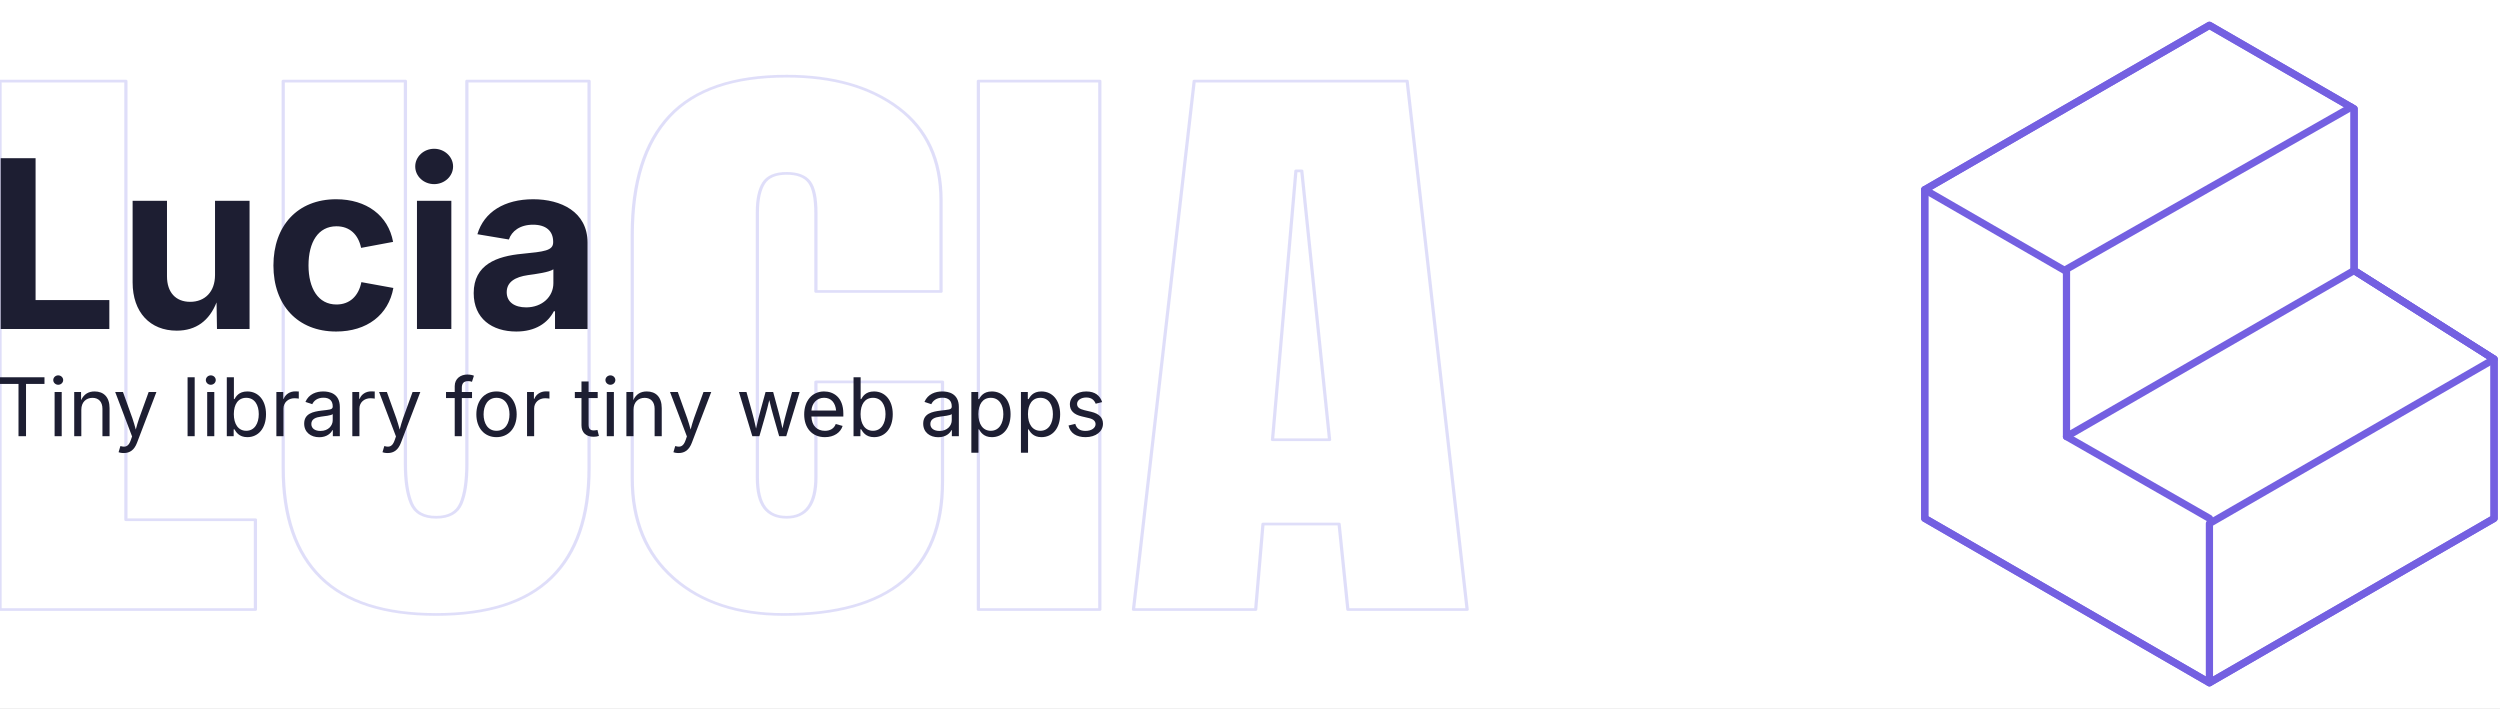
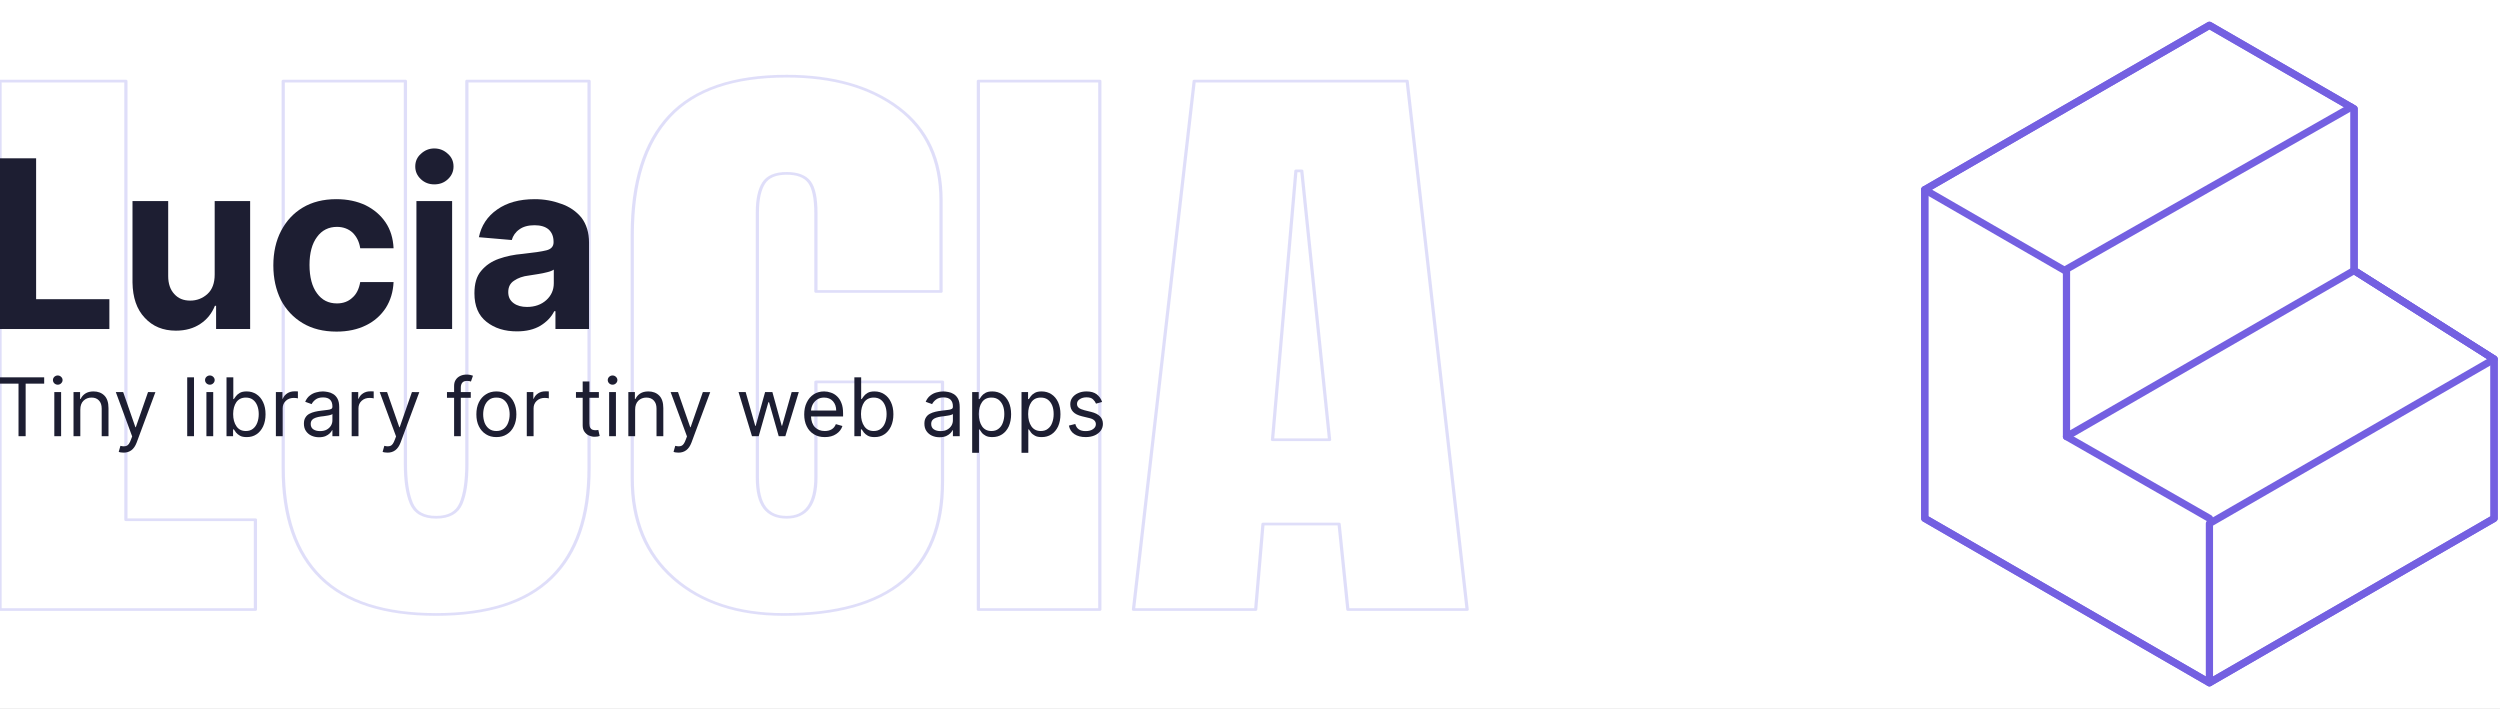
<svg xmlns="http://www.w3.org/2000/svg" width="100%" height="100%" viewBox="0 0 1949 552" version="1.1" xml:space="preserve" style="fill-rule:evenodd;clip-rule:evenodd;stroke-linecap:round;stroke-linejoin:round;stroke-miterlimit:1.5;">
  <rect x="0" y="0" width="1949" height="552" style="fill:white;" />
  <g transform="matrix(4.0041,0,0,4.0041,390.892,-1676.79)">
    <g>
      <g transform="matrix(1,0,0,1,-166.277,7.69873)">
        <g>
          <path d="M498.831,416L443.405,448L443.405,512L498.831,544L554.256,512L554.256,481L527,463.736L527,432.264L498.831,416Z" style="fill:rgb(116,96,225);fill-opacity:0;stroke:rgb(116,96,225);stroke-width:1.41px;" />
        </g>
      </g>
      <g transform="matrix(1,0,0,1,-166.277,7.69873)">
        <g>
          <path d="M498.831,416L443.405,448L443.405,512L498.831,544L554.256,512L554.256,481L527,463.736L527,432.264L498.831,416Z" style="fill:rgb(116,96,225);fill-opacity:0;stroke:rgb(116,96,225);stroke-width:1.41px;" />
        </g>
      </g>
      <g transform="matrix(1,0,0,1,-166.277,7.69873)">
        <path d="M471,496.068L498.831,512" style="fill:none;stroke:rgb(116,96,225);stroke-width:1.41px;stroke-linejoin:miter;" />
      </g>
      <g transform="matrix(1,0,0,1,-166.277,7.69873)">
        <path d="M471,463.932L471,496.068L527,463.736L554.256,481L498.831,513L498.831,544" style="fill:none;stroke:rgb(116,96,225);stroke-width:1.41px;" />
      </g>
      <g transform="matrix(1,0,0,1,-166.277,7.69873)">
        <path d="M443.405,448L470.605,463.704L526.426,431.932" style="fill:none;stroke:rgb(116,96,225);stroke-width:1.41px;" />
      </g>
    </g>
  </g>
  <g transform="matrix(11.4091,0,0,9.59217,-8118.2,-4607.31)">
    <path d="M711.557,529.86L711.557,486.91L720.157,486.91L720.157,522.56L729.007,522.56L729.007,529.86L711.557,529.86Z" style="fill:none;fill-rule:nonzero;stroke:rgb(192,191,244);stroke-opacity:0.5;stroke-width:0.22px;stroke-linecap:butt;stroke-miterlimit:2;" />
    <path d="M741.357,530.26C737.824,530.26 735.199,529.26 733.482,527.26C731.765,525.26 730.907,522.294 730.907,518.36L730.907,486.91L739.257,486.91L739.257,518.01C739.257,519.377 739.39,520.444 739.657,521.21C739.924,521.977 740.49,522.36 741.357,522.36C742.224,522.36 742.79,521.985 743.057,521.235C743.324,520.485 743.457,519.41 743.457,518.01L743.457,486.91L751.807,486.91L751.807,518.36C751.807,522.294 750.949,525.26 749.232,527.26C747.515,529.26 744.89,530.26 741.357,530.26Z" style="fill:none;fill-rule:nonzero;stroke:rgb(192,191,244);stroke-opacity:0.5;stroke-width:0.22px;stroke-linecap:butt;stroke-miterlimit:2;" />
    <path d="M765.107,530.26C761.974,530.26 759.465,529.277 757.582,527.31C755.699,525.344 754.757,522.644 754.757,519.21L754.757,499.41C754.757,495.144 755.607,491.927 757.307,489.76C759.007,487.594 761.674,486.51 765.307,486.51C768.474,486.51 771.024,487.377 772.957,489.11C774.89,490.844 775.857,493.344 775.857,496.61L775.857,504.01L767.307,504.01L767.307,497.66C767.307,496.427 767.157,495.577 766.857,495.11C766.557,494.644 766.04,494.41 765.307,494.41C764.54,494.41 764.015,494.677 763.732,495.21C763.449,495.744 763.307,496.527 763.307,497.56L763.307,519.11C763.307,520.244 763.474,521.069 763.807,521.585C764.14,522.102 764.64,522.36 765.307,522.36C766.64,522.36 767.307,521.277 767.307,519.11L767.307,511.36L775.957,511.36L775.957,519.46C775.957,526.66 772.34,530.26 765.107,530.26Z" style="fill:none;fill-rule:nonzero;stroke:rgb(192,191,244);stroke-opacity:0.5;stroke-width:0.22px;stroke-linecap:butt;stroke-miterlimit:2;" />
    <rect x="778.407" y="486.91" width="8.3" height="42.95" style="fill:none;fill-rule:nonzero;stroke:rgb(192,191,244);stroke-opacity:0.5;stroke-width:0.22px;stroke-linecap:butt;stroke-miterlimit:2;" />
    <path d="M789.007,529.86L793.157,486.91L807.707,486.91L811.807,529.86L803.657,529.86L803.057,522.91L797.857,522.91L797.357,529.86L789.007,529.86ZM798.507,516.06L802.407,516.06L800.507,494.21L800.107,494.21L798.507,516.06Z" style="fill:none;fill-rule:nonzero;stroke:rgb(192,191,244);stroke-opacity:0.5;stroke-width:0.22px;stroke-linecap:butt;stroke-miterlimit:2;" />
  </g>
  <g transform="matrix(0.935788,0,0,0.935788,-222.884,11.6987)">
-     <text x="234.92px" y="350.893px" style="font-family:'Inter-Regular', 'Inter', sans-serif;font-size:67.455px;fill:rgb(29,30,50);">Tin<tspan x="332.365px " y="350.893px ">y</tspan> librar<tspan x="552.216px " y="350.893px ">y</tspan> f<tspan x="631.6px " y="350.893px ">o</tspan>r tin<tspan x="794.583px " y="350.893px ">y</tspan> w<tspan x="904.724px " y="350.893px ">e</tspan>b apps</text>
+     <g transform="matrix(67.4547,0,0,67.4547,234.92,350.893)">
+       <path d="M0.048,-0.649L0.048,-0.727L0.594,-0.727L0.594,-0.649L0.365,-0.649L0.365,-0L0.277,-0L0.277,-0.649L0.048,-0.649Z" style="fill:rgb(29,30,50);fill-rule:nonzero;" />
+     </g>
+     <g transform="matrix(67.4547,0,0,67.4547,278.229,350.893)">
+       <path d="M0.077,-0L0.077,-0.545L0.161,-0.545L0.161,-0L0.077,-0ZM0.119,-0.636C0.103,-0.636 0.089,-0.642 0.077,-0.653C0.066,-0.664 0.06,-0.678 0.06,-0.693C0.06,-0.709 0.066,-0.722 0.077,-0.733C0.089,-0.744 0.103,-0.75 0.119,-0.75C0.136,-0.75 0.15,-0.744 0.161,-0.733C0.173,-0.722 0.179,-0.709 0.179,-0.693C0.179,-0.678 0.173,-0.664 0.161,-0.653C0.15,-0.642 0.136,-0.636 0.119,-0.636Z" style="fill:rgb(29,30,50);fill-rule:nonzero;" />
+     </g>
+     <g transform="matrix(67.4547,0,0,67.4547,294.231,350.893)">
+       <path d="M0.161,-0.328L0.161,-0L0.077,-0L0.077,-0.545L0.158,-0.545L0.158,-0.46L0.165,-0.46C0.178,-0.488 0.197,-0.51 0.223,-0.527C0.249,-0.544 0.283,-0.553 0.324,-0.553C0.379,-0.553 0.424,-0.536 0.458,-0.502C0.492,-0.468 0.509,-0.416 0.509,-0.347L0.509,-0L0.425,-0L0.425,-0.341C0.425,-0.384 0.414,-0.417 0.391,-0.441C0.369,-0.465 0.339,-0.477 0.3,-0.477C0.26,-0.477 0.227,-0.464 0.2,-0.438C0.174,-0.412 0.161,-0.376 0.161,-0.328Z" style="fill:rgb(29,30,50);fill-rule:nonzero;" />
+     </g>
+     <g transform="matrix(67.4547,0,0,67.4547,332.365,350.893)">
+       <path d="M0.131,0.203C0.116,0.203 0.104,0.202 0.093,0.2C0.082,0.198 0.074,0.195 0.07,0.193L0.091,0.119C0.121,0.127 0.147,0.127 0.167,0.119C0.188,0.111 0.205,0.086 0.22,0.045L0.236,0.003L0.034,-0.545L0.125,-0.545L0.276,-0.111L0.281,-0.111L0.432,-0.545L0.523,-0.544L0.291,0.08C0.26,0.162 0.207,0.203 0.131,0.203Z" style="fill:rgb(29,30,50);fill-rule:nonzero;" />
+     </g>
+     <g transform="matrix(67.4547,0,0,67.4547,388.945,350.893)">
+       <rect x="0.077" y="-0.727" width="0.084" height="0.727" style="fill:rgb(29,30,50);fill-rule:nonzero;" />
+     </g>
+     <g transform="matrix(67.4547,0,0,67.4547,404.946,350.893)">
+       <path d="M0.077,-0L0.077,-0.545L0.161,-0.545L0.161,-0L0.077,-0ZM0.119,-0.636C0.103,-0.636 0.089,-0.642 0.077,-0.653C0.066,-0.664 0.06,-0.678 0.06,-0.693C0.06,-0.709 0.066,-0.722 0.077,-0.733C0.089,-0.744 0.103,-0.75 0.119,-0.75C0.136,-0.75 0.15,-0.744 0.161,-0.733C0.173,-0.722 0.179,-0.709 0.179,-0.693C0.179,-0.678 0.173,-0.664 0.161,-0.653C0.15,-0.642 0.136,-0.636 0.119,-0.636Z" style="fill:rgb(29,30,50);fill-rule:nonzero;" />
+     </g>
+     <g transform="matrix(67.4547,0,0,67.4547,420.948,350.893)">
+       <path d="M0.088,-0L0.088,-0.727L0.172,-0.727L0.172,-0.459L0.179,-0.459C0.185,-0.468 0.194,-0.48 0.205,-0.495C0.216,-0.51 0.232,-0.523 0.252,-0.535C0.273,-0.547 0.301,-0.553 0.337,-0.553C0.383,-0.553 0.423,-0.541 0.458,-0.518C0.493,-0.495 0.52,-0.463 0.54,-0.42C0.56,-0.378 0.57,-0.329 0.57,-0.271C0.57,-0.214 0.56,-0.164 0.54,-0.121C0.52,-0.079 0.493,-0.046 0.458,-0.023C0.424,-0 0.384,0.011 0.338,0.011C0.303,0.011 0.275,0.006 0.254,-0.006C0.233,-0.018 0.217,-0.031 0.205,-0.046C0.194,-0.061 0.185,-0.074 0.179,-0.084L0.169,-0.084L0.169,-0L0.088,-0ZM0.17,-0.273C0.17,-0.211 0.184,-0.161 0.211,-0.122C0.238,-0.083 0.276,-0.064 0.327,-0.064C0.362,-0.064 0.391,-0.073 0.415,-0.092C0.438,-0.11 0.456,-0.135 0.468,-0.167C0.48,-0.199 0.486,-0.234 0.486,-0.273C0.486,-0.311 0.48,-0.346 0.468,-0.377C0.456,-0.407 0.439,-0.432 0.415,-0.45C0.392,-0.468 0.362,-0.477 0.327,-0.477C0.276,-0.477 0.237,-0.458 0.21,-0.421C0.184,-0.383 0.17,-0.334 0.17,-0.273Z" style="fill:rgb(29,30,50);fill-rule:nonzero;" />
+     </g>
+     <g transform="matrix(67.4547,0,0,67.4547,462.819,350.893)">
+       <path d="M0.077,-0L0.077,-0.545L0.158,-0.545L0.158,-0.463L0.163,-0.463C0.173,-0.49 0.191,-0.512 0.217,-0.529C0.243,-0.546 0.273,-0.554 0.305,-0.554C0.312,-0.554 0.319,-0.554 0.328,-0.554C0.338,-0.553 0.345,-0.553 0.349,-0.553L0.349,-0.467C0.347,-0.468 0.34,-0.469 0.33,-0.471C0.32,-0.472 0.309,-0.473 0.298,-0.473C0.259,-0.473 0.226,-0.461 0.2,-0.437C0.174,-0.413 0.161,-0.382 0.161,-0.345L0.161,-0L0.077,-0Z" style="fill:rgb(29,30,50);fill-rule:nonzero;" />
+     </g>
+     <g transform="matrix(67.4547,0,0,67.4547,487.923,350.893)">
+       <path d="M0.237,0.013C0.203,0.013 0.171,0.006 0.143,-0.007C0.115,-0.02 0.093,-0.039 0.076,-0.064C0.059,-0.089 0.051,-0.119 0.051,-0.155C0.051,-0.186 0.057,-0.211 0.07,-0.231C0.082,-0.251 0.098,-0.266 0.119,-0.277C0.14,-0.288 0.162,-0.296 0.187,-0.302C0.212,-0.308 0.237,-0.312 0.263,-0.315C0.296,-0.32 0.323,-0.323 0.344,-0.325C0.364,-0.327 0.379,-0.331 0.389,-0.337C0.399,-0.342 0.403,-0.352 0.403,-0.365L0.403,-0.368C0.403,-0.403 0.394,-0.43 0.375,-0.45C0.356,-0.469 0.327,-0.479 0.288,-0.479C0.248,-0.479 0.217,-0.47 0.194,-0.452C0.172,-0.435 0.156,-0.416 0.146,-0.396L0.067,-0.425C0.081,-0.458 0.1,-0.484 0.124,-0.502C0.148,-0.521 0.174,-0.534 0.202,-0.541C0.23,-0.549 0.258,-0.553 0.286,-0.553C0.303,-0.553 0.323,-0.55 0.346,-0.546C0.369,-0.542 0.391,-0.534 0.412,-0.521C0.434,-0.508 0.452,-0.489 0.466,-0.463C0.48,-0.437 0.487,-0.403 0.487,-0.359L0.487,-0L0.403,-0L0.403,-0.074L0.399,-0.074C0.393,-0.062 0.384,-0.049 0.371,-0.036C0.357,-0.022 0.34,-0.011 0.318,-0.001C0.296,0.008 0.269,0.013 0.237,0.013ZM0.25,-0.063C0.283,-0.063 0.311,-0.069 0.334,-0.082C0.357,-0.095 0.374,-0.112 0.386,-0.132C0.398,-0.153 0.403,-0.175 0.403,-0.197L0.403,-0.274C0.4,-0.27 0.392,-0.266 0.38,-0.263C0.368,-0.259 0.354,-0.256 0.339,-0.254C0.323,-0.251 0.308,-0.249 0.294,-0.247C0.279,-0.246 0.268,-0.244 0.259,-0.243C0.237,-0.24 0.216,-0.235 0.198,-0.229C0.179,-0.223 0.164,-0.214 0.152,-0.201C0.141,-0.189 0.135,-0.172 0.135,-0.151C0.135,-0.121 0.146,-0.099 0.167,-0.085C0.189,-0.07 0.217,-0.063 0.25,-0.063Z" style="fill:rgb(29,30,50);fill-rule:nonzero;" />
+     </g>
+     <g transform="matrix(67.4547,0,0,67.4547,525.962,350.893)">
+       <path d="M0.077,-0L0.077,-0.545L0.158,-0.545L0.158,-0.463L0.163,-0.463C0.173,-0.49 0.191,-0.512 0.217,-0.529C0.243,-0.546 0.273,-0.554 0.305,-0.554C0.312,-0.554 0.319,-0.554 0.328,-0.554C0.338,-0.553 0.345,-0.553 0.349,-0.553L0.349,-0.467C0.347,-0.468 0.34,-0.469 0.33,-0.471C0.32,-0.472 0.309,-0.473 0.298,-0.473C0.259,-0.473 0.226,-0.461 0.2,-0.437C0.174,-0.413 0.161,-0.382 0.161,-0.345L0.161,-0L0.077,-0Z" style="fill:rgb(29,30,50);fill-rule:nonzero;" />
+     </g>
+     <g transform="matrix(67.4547,0,0,67.4547,552.216,350.893)">
+       <path d="M0.131,0.203C0.116,0.203 0.104,0.202 0.093,0.2C0.082,0.198 0.074,0.195 0.07,0.193L0.091,0.119C0.121,0.127 0.147,0.127 0.167,0.119C0.188,0.111 0.205,0.086 0.22,0.045L0.236,0.003L0.034,-0.545L0.125,-0.545L0.276,-0.111L0.281,-0.111L0.432,-0.545L0.523,-0.544L0.291,0.08C0.26,0.162 0.207,0.203 0.131,0.203Z" style="fill:rgb(29,30,50);fill-rule:nonzero;" />
+     </g>
+     <g transform="matrix(67.4547,0,0,67.4547,608.796,350.893)">
+       <path d="M0.32,-0.545L0.32,-0.474L0.197,-0.474L0.197,-0L0.114,-0L0.114,-0.474L0.026,-0.474L0.026,-0.545L0.114,-0.545L0.114,-0.621C0.114,-0.652 0.121,-0.678 0.136,-0.699C0.15,-0.72 0.169,-0.735 0.193,-0.746C0.216,-0.756 0.241,-0.761 0.267,-0.761C0.288,-0.761 0.304,-0.76 0.317,-0.756C0.33,-0.753 0.34,-0.75 0.347,-0.747L0.322,-0.675C0.318,-0.676 0.312,-0.678 0.305,-0.68C0.297,-0.682 0.288,-0.683 0.276,-0.683C0.248,-0.683 0.228,-0.676 0.216,-0.662C0.204,-0.648 0.197,-0.628 0.197,-0.601L0.197,-0.545L0.32,-0.545Z" style="fill:rgb(29,30,50);fill-rule:nonzero;" />
+     </g>
+     <g transform="matrix(67.4547,0,0,67.4547,631.6,350.893)">
+       <path d="M0.298,0.011C0.249,0.011 0.206,-0 0.169,-0.024C0.132,-0.047 0.103,-0.08 0.082,-0.122C0.061,-0.164 0.051,-0.214 0.051,-0.27C0.051,-0.327 0.061,-0.376 0.082,-0.419C0.103,-0.461 0.132,-0.494 0.169,-0.517C0.206,-0.541 0.249,-0.553 0.298,-0.553C0.348,-0.553 0.391,-0.541 0.428,-0.517C0.465,-0.494 0.494,-0.461 0.514,-0.419C0.535,-0.376 0.545,-0.327 0.545,-0.27C0.545,-0.214 0.535,-0.164 0.514,-0.122C0.494,-0.08 0.465,-0.047 0.428,-0.024C0.391,-0 0.348,0.011 0.298,0.011ZM0.298,-0.064C0.336,-0.064 0.366,-0.074 0.391,-0.093C0.415,-0.112 0.433,-0.137 0.444,-0.168C0.456,-0.2 0.462,-0.233 0.462,-0.27C0.462,-0.306 0.456,-0.34 0.444,-0.372C0.433,-0.403 0.415,-0.429 0.391,-0.448C0.366,-0.468 0.336,-0.477 0.298,-0.477C0.261,-0.477 0.23,-0.468 0.206,-0.448C0.182,-0.429 0.164,-0.403 0.152,-0.372C0.141,-0.34 0.135,-0.306 0.135,-0.27C0.135,-0.233 0.141,-0.2 0.152,-0.168C0.164,-0.137 0.182,-0.112 0.206,-0.093C0.23,-0.074 0.261,-0.064 0.298,-0.064Z" style="fill:rgb(29,30,50);fill-rule:nonzero;" />
+     </g>
+     <g transform="matrix(67.4547,0,0,67.4547,671.843,350.893)">
+       <path d="M0.077,-0L0.077,-0.545L0.158,-0.545L0.158,-0.463L0.163,-0.463C0.173,-0.49 0.191,-0.512 0.217,-0.529C0.243,-0.546 0.273,-0.554 0.305,-0.554C0.312,-0.554 0.319,-0.554 0.328,-0.554C0.338,-0.553 0.345,-0.553 0.349,-0.553L0.349,-0.467C0.347,-0.468 0.34,-0.469 0.33,-0.471C0.32,-0.472 0.309,-0.473 0.298,-0.473C0.259,-0.473 0.226,-0.461 0.2,-0.437C0.174,-0.413 0.161,-0.382 0.161,-0.345L0.161,-0L0.077,-0Z" style="fill:rgb(29,30,50);fill-rule:nonzero;" />
+     </g>
+     <g transform="matrix(67.4547,0,0,67.4547,715.918,350.893)">
+       <path d="M0.314,-0.545L0.314,-0.474L0.197,-0.474L0.197,-0.156C0.197,-0.133 0.201,-0.115 0.208,-0.103C0.215,-0.091 0.224,-0.084 0.235,-0.08C0.246,-0.076 0.258,-0.074 0.27,-0.074C0.279,-0.074 0.287,-0.074 0.293,-0.075C0.299,-0.077 0.303,-0.077 0.307,-0.078L0.324,-0.003C0.318,-0.001 0.31,0.001 0.3,0.004C0.29,0.006 0.277,0.007 0.261,0.007C0.238,0.007 0.215,0.002 0.192,-0.008C0.169,-0.018 0.151,-0.034 0.136,-0.055C0.121,-0.076 0.114,-0.102 0.114,-0.134L0.114,-0.474L0.031,-0.474L0.031,-0.545L0.114,-0.545L0.114,-0.676L0.197,-0.676L0.197,-0.545L0.314,-0.545Z" style="fill:rgb(29,30,50);fill-rule:nonzero;" />
+     </g>
+     <g transform="matrix(67.4547,0,0,67.4547,740.447,350.893)">
+       <path d="M0.077,-0L0.077,-0.545L0.161,-0.545L0.161,-0L0.077,-0ZM0.119,-0.636C0.103,-0.636 0.089,-0.642 0.077,-0.653C0.066,-0.664 0.06,-0.678 0.06,-0.693C0.06,-0.709 0.066,-0.722 0.077,-0.733C0.089,-0.744 0.103,-0.75 0.119,-0.75C0.136,-0.75 0.15,-0.744 0.161,-0.733C0.173,-0.722 0.179,-0.709 0.179,-0.693C0.179,-0.678 0.173,-0.664 0.161,-0.653C0.15,-0.642 0.136,-0.636 0.119,-0.636Z" style="fill:rgb(29,30,50);fill-rule:nonzero;" />
+     </g>
+     <g transform="matrix(67.4547,0,0,67.4547,756.448,350.893)">
+       <path d="M0.161,-0.328L0.161,-0L0.077,-0L0.077,-0.545L0.158,-0.545L0.158,-0.46L0.165,-0.46C0.178,-0.488 0.197,-0.51 0.223,-0.527C0.249,-0.544 0.283,-0.553 0.324,-0.553C0.379,-0.553 0.424,-0.536 0.458,-0.502C0.492,-0.468 0.509,-0.416 0.509,-0.347L0.509,-0L0.425,-0L0.425,-0.341C0.425,-0.384 0.414,-0.417 0.391,-0.441C0.369,-0.465 0.339,-0.477 0.3,-0.477C0.26,-0.477 0.227,-0.464 0.2,-0.438C0.174,-0.412 0.161,-0.376 0.161,-0.328Z" style="fill:rgb(29,30,50);fill-rule:nonzero;" />
+     </g>
+     <g transform="matrix(67.4547,0,0,67.4547,794.583,350.893)">
+       <path d="M0.131,0.203C0.116,0.203 0.104,0.202 0.093,0.2C0.082,0.198 0.074,0.195 0.07,0.193L0.091,0.119C0.121,0.127 0.147,0.127 0.167,0.119C0.188,0.111 0.205,0.086 0.22,0.045L0.236,0.003L0.034,-0.545L0.125,-0.545L0.276,-0.111L0.281,-0.111L0.432,-0.545L0.523,-0.544L0.291,0.08C0.26,0.162 0.207,0.203 0.131,0.203Z" style="fill:rgb(29,30,50);fill-rule:nonzero;" />
+     </g>
+     <g transform="matrix(67.4547,0,0,67.4547,851.163,350.893)">
+       <path d="M0.2,-0L0.034,-0.545L0.122,-0.545L0.24,-0.128L0.246,-0.128L0.362,-0.545L0.452,-0.545L0.567,-0.129L0.572,-0.129L0.69,-0.545L0.778,-0.545L0.612,-0L0.53,-0L0.411,-0.419L0.402,-0.419L0.283,-0L0.2,-0Z" style="fill:rgb(29,30,50);fill-rule:nonzero;" />
+     </g>
+     <g transform="matrix(67.4547,0,0,67.4547,904.724,350.893)">
+       <path d="M0.305,0.011C0.253,0.011 0.208,-0 0.17,-0.024C0.132,-0.047 0.102,-0.08 0.082,-0.122C0.061,-0.164 0.051,-0.213 0.051,-0.268C0.051,-0.324 0.061,-0.374 0.082,-0.416C0.102,-0.459 0.131,-0.492 0.168,-0.517C0.205,-0.541 0.248,-0.553 0.297,-0.553C0.325,-0.553 0.353,-0.548 0.381,-0.538C0.409,-0.529 0.434,-0.514 0.457,-0.492C0.479,-0.471 0.498,-0.443 0.511,-0.408C0.525,-0.374 0.531,-0.331 0.531,-0.28L0.531,-0.244L0.135,-0.244C0.137,-0.186 0.154,-0.141 0.185,-0.11C0.216,-0.079 0.256,-0.064 0.305,-0.064C0.338,-0.064 0.367,-0.071 0.39,-0.085C0.414,-0.099 0.431,-0.121 0.442,-0.149L0.523,-0.126C0.51,-0.085 0.484,-0.052 0.446,-0.027C0.408,-0.001 0.361,0.011 0.305,0.011ZM0.135,-0.317L0.446,-0.317C0.446,-0.363 0.433,-0.401 0.406,-0.432C0.379,-0.462 0.342,-0.477 0.297,-0.477C0.265,-0.477 0.237,-0.47 0.214,-0.455C0.19,-0.44 0.172,-0.42 0.158,-0.396C0.145,-0.371 0.137,-0.345 0.135,-0.317Z" style="fill:rgb(29,30,50);fill-rule:nonzero;" />
+     </g>
+     <g transform="matrix(67.4547,0,0,67.4547,944.009,350.893)">
+       <path d="M0.088,-0L0.088,-0.727L0.172,-0.727L0.172,-0.459L0.179,-0.459C0.185,-0.468 0.194,-0.48 0.205,-0.495C0.216,-0.51 0.232,-0.523 0.252,-0.535C0.273,-0.547 0.301,-0.553 0.337,-0.553C0.383,-0.553 0.423,-0.541 0.458,-0.518C0.493,-0.495 0.52,-0.463 0.54,-0.42C0.56,-0.378 0.57,-0.329 0.57,-0.271C0.57,-0.214 0.56,-0.164 0.54,-0.121C0.52,-0.079 0.493,-0.046 0.458,-0.023C0.424,-0 0.384,0.011 0.338,0.011C0.303,0.011 0.275,0.006 0.254,-0.006C0.233,-0.018 0.217,-0.031 0.205,-0.046C0.194,-0.061 0.185,-0.074 0.179,-0.084L0.169,-0.084L0.169,-0L0.088,-0ZM0.17,-0.273C0.17,-0.211 0.184,-0.161 0.211,-0.122C0.238,-0.083 0.276,-0.064 0.327,-0.064C0.362,-0.064 0.391,-0.073 0.415,-0.092C0.438,-0.11 0.456,-0.135 0.468,-0.167C0.48,-0.199 0.486,-0.234 0.486,-0.273C0.486,-0.311 0.48,-0.346 0.468,-0.377C0.456,-0.407 0.439,-0.432 0.415,-0.45C0.392,-0.468 0.362,-0.477 0.327,-0.477C0.276,-0.477 0.237,-0.458 0.21,-0.421C0.184,-0.383 0.17,-0.334 0.17,-0.273Z" style="fill:rgb(29,30,50);fill-rule:nonzero;" />
+     </g>
+     <g transform="matrix(67.4547,0,0,67.4547,1004.85,350.893)">
+       <path d="M0.237,0.013C0.203,0.013 0.171,0.006 0.143,-0.007C0.115,-0.02 0.093,-0.039 0.076,-0.064C0.059,-0.089 0.051,-0.119 0.051,-0.155C0.051,-0.186 0.057,-0.211 0.07,-0.231C0.082,-0.251 0.098,-0.266 0.119,-0.277C0.14,-0.288 0.162,-0.296 0.187,-0.302C0.212,-0.308 0.237,-0.312 0.263,-0.315C0.296,-0.32 0.323,-0.323 0.344,-0.325C0.364,-0.327 0.379,-0.331 0.389,-0.337C0.399,-0.342 0.403,-0.352 0.403,-0.365L0.403,-0.368C0.403,-0.403 0.394,-0.43 0.375,-0.45C0.356,-0.469 0.327,-0.479 0.288,-0.479C0.248,-0.479 0.217,-0.47 0.194,-0.452C0.172,-0.435 0.156,-0.416 0.146,-0.396L0.067,-0.425C0.081,-0.458 0.1,-0.484 0.124,-0.502C0.148,-0.521 0.174,-0.534 0.202,-0.541C0.23,-0.549 0.258,-0.553 0.286,-0.553C0.303,-0.553 0.323,-0.55 0.346,-0.546C0.369,-0.542 0.391,-0.534 0.412,-0.521C0.434,-0.508 0.452,-0.489 0.466,-0.463C0.48,-0.437 0.487,-0.403 0.487,-0.359L0.487,-0L0.403,-0L0.403,-0.074L0.399,-0.074C0.393,-0.062 0.384,-0.049 0.371,-0.036C0.357,-0.022 0.34,-0.011 0.318,-0.001C0.296,0.008 0.269,0.013 0.237,0.013ZM0.25,-0.063C0.283,-0.063 0.311,-0.069 0.334,-0.082C0.357,-0.095 0.374,-0.112 0.386,-0.132C0.398,-0.153 0.403,-0.175 0.403,-0.197L0.403,-0.274C0.4,-0.27 0.392,-0.266 0.38,-0.263C0.368,-0.259 0.354,-0.256 0.339,-0.254C0.323,-0.251 0.308,-0.249 0.294,-0.247C0.279,-0.246 0.268,-0.244 0.259,-0.243C0.237,-0.24 0.216,-0.235 0.198,-0.229C0.179,-0.223 0.164,-0.214 0.152,-0.201C0.141,-0.189 0.135,-0.172 0.135,-0.151C0.135,-0.121 0.146,-0.099 0.167,-0.085C0.189,-0.07 0.217,-0.063 0.25,-0.063Z" style="fill:rgb(29,30,50);fill-rule:nonzero;" />
+     </g>
+     <g transform="matrix(67.4547,0,0,67.4547,1042.89,350.893)">
+       <path d="M0.077,0.205L0.077,-0.545L0.158,-0.545L0.158,-0.459L0.168,-0.459C0.174,-0.468 0.182,-0.48 0.193,-0.495C0.204,-0.51 0.22,-0.523 0.241,-0.535C0.262,-0.547 0.29,-0.553 0.325,-0.553C0.371,-0.553 0.412,-0.541 0.447,-0.518C0.482,-0.495 0.509,-0.463 0.529,-0.42C0.548,-0.378 0.558,-0.329 0.558,-0.271C0.558,-0.214 0.548,-0.164 0.529,-0.121C0.509,-0.079 0.482,-0.046 0.447,-0.023C0.412,-0 0.372,0.011 0.327,0.011C0.292,0.011 0.264,0.006 0.243,-0.006C0.221,-0.018 0.205,-0.031 0.194,-0.046C0.183,-0.061 0.174,-0.074 0.168,-0.084L0.161,-0.084L0.161,0.205L0.077,0.205ZM0.159,-0.273C0.159,-0.211 0.173,-0.161 0.199,-0.122C0.226,-0.083 0.265,-0.064 0.315,-0.064C0.35,-0.064 0.38,-0.073 0.403,-0.092C0.427,-0.11 0.445,-0.135 0.456,-0.167C0.468,-0.199 0.474,-0.234 0.474,-0.273C0.474,-0.311 0.469,-0.346 0.457,-0.377C0.445,-0.407 0.427,-0.432 0.404,-0.45C0.38,-0.468 0.351,-0.477 0.315,-0.477C0.264,-0.477 0.225,-0.458 0.199,-0.421C0.172,-0.383 0.159,-0.334 0.159,-0.273Z" style="fill:rgb(29,30,50);fill-rule:nonzero;" />
+     </g>
+     <g transform="matrix(67.4547,0,0,67.4547,1084,350.893)">
+       <path d="M0.077,0.205L0.077,-0.545L0.158,-0.545L0.158,-0.459L0.168,-0.459C0.174,-0.468 0.182,-0.48 0.193,-0.495C0.204,-0.51 0.22,-0.523 0.241,-0.535C0.262,-0.547 0.29,-0.553 0.325,-0.553C0.371,-0.553 0.412,-0.541 0.447,-0.518C0.482,-0.495 0.509,-0.463 0.529,-0.42C0.548,-0.378 0.558,-0.329 0.558,-0.271C0.558,-0.214 0.548,-0.164 0.529,-0.121C0.509,-0.079 0.482,-0.046 0.447,-0.023C0.412,-0 0.372,0.011 0.327,0.011C0.292,0.011 0.264,0.006 0.243,-0.006C0.221,-0.018 0.205,-0.031 0.194,-0.046C0.183,-0.061 0.174,-0.074 0.168,-0.084L0.161,-0.084L0.161,0.205L0.077,0.205ZM0.159,-0.273C0.159,-0.211 0.173,-0.161 0.199,-0.122C0.226,-0.083 0.265,-0.064 0.315,-0.064C0.35,-0.064 0.38,-0.073 0.403,-0.092C0.427,-0.11 0.445,-0.135 0.456,-0.167C0.468,-0.199 0.474,-0.234 0.474,-0.273C0.474,-0.311 0.469,-0.346 0.457,-0.377C0.445,-0.407 0.427,-0.432 0.404,-0.45C0.38,-0.468 0.351,-0.477 0.315,-0.477C0.264,-0.477 0.225,-0.458 0.199,-0.421C0.172,-0.383 0.159,-0.334 0.159,-0.273Z" style="fill:rgb(29,30,50);fill-rule:nonzero;" />
+     </g>
+     <g transform="matrix(67.4547,0,0,67.4547,1125.1,350.893)">
+       <path d="M0.463,-0.423L0.388,-0.402C0.38,-0.421 0.368,-0.439 0.351,-0.455C0.334,-0.472 0.307,-0.48 0.27,-0.48C0.237,-0.48 0.209,-0.472 0.187,-0.457C0.164,-0.442 0.153,-0.423 0.153,-0.399C0.153,-0.378 0.161,-0.362 0.176,-0.35C0.191,-0.338 0.215,-0.328 0.247,-0.32L0.328,-0.3C0.425,-0.276 0.473,-0.227 0.473,-0.152C0.473,-0.121 0.464,-0.093 0.446,-0.068C0.428,-0.044 0.403,-0.024 0.371,-0.01C0.339,0.004 0.302,0.011 0.26,0.011C0.204,0.011 0.158,-0.001 0.122,-0.025C0.085,-0.049 0.062,-0.084 0.053,-0.131L0.132,-0.151C0.147,-0.092 0.189,-0.063 0.259,-0.063C0.298,-0.063 0.329,-0.071 0.352,-0.088C0.375,-0.104 0.386,-0.124 0.386,-0.148C0.386,-0.186 0.359,-0.212 0.305,-0.224L0.214,-0.246C0.165,-0.258 0.128,-0.276 0.105,-0.301C0.081,-0.326 0.07,-0.357 0.07,-0.395C0.07,-0.426 0.078,-0.453 0.096,-0.477C0.113,-0.5 0.137,-0.519 0.167,-0.532C0.197,-0.546 0.232,-0.553 0.27,-0.553C0.324,-0.553 0.366,-0.541 0.397,-0.517C0.428,-0.493 0.45,-0.462 0.463,-0.423Z" style="fill:rgb(29,30,50);fill-rule:nonzero;" />
+     </g>
  </g>
  <g transform="matrix(2.71385,0,0,2.71385,-1069.98,-306.244)">
-     <text x="390.003px" y="207.361px" style="font-family:'Inter-Bold', 'Inter';font-weight:700;font-size:67.455px;fill:rgb(29,30,50);">Lucia</text>
+     <g transform="matrix(67.4547,0,0,67.4547,390.003,207.361)">
+       <path d="M0.063,-0L0.063,-0.727L0.217,-0.727L0.217,-0.127L0.529,-0.127L0.529,-0L0.063,-0Z" style="fill:rgb(29,30,50);fill-rule:nonzero;" />
+     </g>
+     <g transform="matrix(67.4547,0,0,67.4547,428.282,207.361)">
+       <path d="M0.41,-0.232L0.41,-0.545L0.561,-0.545L0.561,-0L0.416,-0L0.416,-0.099L0.411,-0.099C0.398,-0.067 0.378,-0.041 0.349,-0.022C0.321,-0.003 0.286,0.007 0.245,0.007C0.19,0.007 0.146,-0.011 0.112,-0.048C0.078,-0.084 0.061,-0.134 0.06,-0.198L0.06,-0.545L0.212,-0.545L0.212,-0.225C0.212,-0.193 0.221,-0.167 0.238,-0.149C0.255,-0.13 0.277,-0.121 0.306,-0.121C0.333,-0.121 0.358,-0.13 0.379,-0.149C0.4,-0.168 0.41,-0.196 0.41,-0.232Z" style="fill:rgb(29,30,50);fill-rule:nonzero;" />
+     </g>
+     <g transform="matrix(67.4547,0,0,67.4547,470.225,207.361)">
+       <path d="M0.307,0.011C0.251,0.011 0.203,-0.001 0.163,-0.025C0.123,-0.049 0.092,-0.082 0.07,-0.124C0.049,-0.167 0.038,-0.215 0.038,-0.271C0.038,-0.326 0.049,-0.376 0.071,-0.418C0.093,-0.46 0.123,-0.493 0.163,-0.517C0.203,-0.541 0.251,-0.553 0.306,-0.553C0.354,-0.553 0.395,-0.544 0.431,-0.527C0.467,-0.509 0.495,-0.485 0.516,-0.454C0.537,-0.423 0.548,-0.386 0.55,-0.344L0.408,-0.344C0.404,-0.371 0.393,-0.393 0.376,-0.41C0.359,-0.426 0.336,-0.435 0.309,-0.435C0.274,-0.435 0.245,-0.421 0.224,-0.392C0.203,-0.364 0.192,-0.324 0.192,-0.273C0.192,-0.221 0.203,-0.18 0.224,-0.152C0.245,-0.123 0.273,-0.109 0.309,-0.109C0.335,-0.109 0.357,-0.117 0.374,-0.133C0.392,-0.148 0.403,-0.171 0.408,-0.2L0.55,-0.2C0.548,-0.158 0.537,-0.122 0.517,-0.09C0.496,-0.058 0.468,-0.033 0.433,-0.016C0.397,0.002 0.355,0.011 0.307,0.011Z" style="fill:rgb(29,30,50);fill-rule:nonzero;" />
+     </g>
+     <g transform="matrix(67.4547,0,0,67.4547,509.845,207.361)">
+       <path d="M0.06,-0L0.06,-0.545L0.212,-0.545L0.212,-0L0.06,-0ZM0.136,-0.616C0.114,-0.616 0.095,-0.623 0.079,-0.638C0.063,-0.653 0.055,-0.671 0.055,-0.692C0.055,-0.714 0.063,-0.732 0.079,-0.746C0.095,-0.761 0.114,-0.769 0.136,-0.769C0.159,-0.769 0.178,-0.761 0.194,-0.746C0.21,-0.732 0.218,-0.714 0.218,-0.692C0.218,-0.671 0.21,-0.653 0.194,-0.638C0.178,-0.623 0.159,-0.616 0.136,-0.616Z" style="fill:rgb(29,30,50);fill-rule:nonzero;" />
+     </g>
+     <g transform="matrix(67.4547,0,0,67.4547,528.194,207.361)">
+       <path d="M0.216,0.01C0.164,0.01 0.121,-0.003 0.086,-0.031C0.052,-0.058 0.035,-0.098 0.035,-0.152C0.035,-0.193 0.044,-0.225 0.064,-0.248C0.083,-0.271 0.108,-0.288 0.139,-0.299C0.17,-0.31 0.204,-0.317 0.24,-0.32C0.287,-0.325 0.321,-0.33 0.341,-0.335C0.362,-0.34 0.372,-0.352 0.372,-0.369L0.372,-0.371C0.372,-0.394 0.365,-0.411 0.351,-0.424C0.337,-0.436 0.317,-0.442 0.291,-0.442C0.264,-0.442 0.242,-0.436 0.226,-0.424C0.21,-0.413 0.199,-0.397 0.194,-0.379L0.054,-0.391C0.064,-0.44 0.09,-0.48 0.132,-0.509C0.173,-0.538 0.226,-0.553 0.292,-0.553C0.332,-0.553 0.37,-0.546 0.405,-0.533C0.44,-0.521 0.469,-0.501 0.491,-0.474C0.512,-0.446 0.523,-0.411 0.523,-0.368L0.523,-0L0.38,-0L0.38,-0.076L0.375,-0.076C0.362,-0.05 0.342,-0.03 0.316,-0.014C0.289,0.002 0.256,0.01 0.216,0.01ZM0.259,-0.094C0.292,-0.094 0.32,-0.104 0.341,-0.123C0.362,-0.142 0.373,-0.166 0.373,-0.195L0.373,-0.253C0.367,-0.249 0.358,-0.245 0.345,-0.242C0.333,-0.239 0.32,-0.236 0.306,-0.234C0.291,-0.232 0.279,-0.23 0.268,-0.228C0.241,-0.225 0.22,-0.217 0.204,-0.206C0.187,-0.195 0.179,-0.179 0.179,-0.157C0.179,-0.136 0.187,-0.121 0.202,-0.11C0.217,-0.099 0.236,-0.094 0.259,-0.094Z" style="fill:rgb(29,30,50);fill-rule:nonzero;" />
+     </g>
  </g>
</svg>
